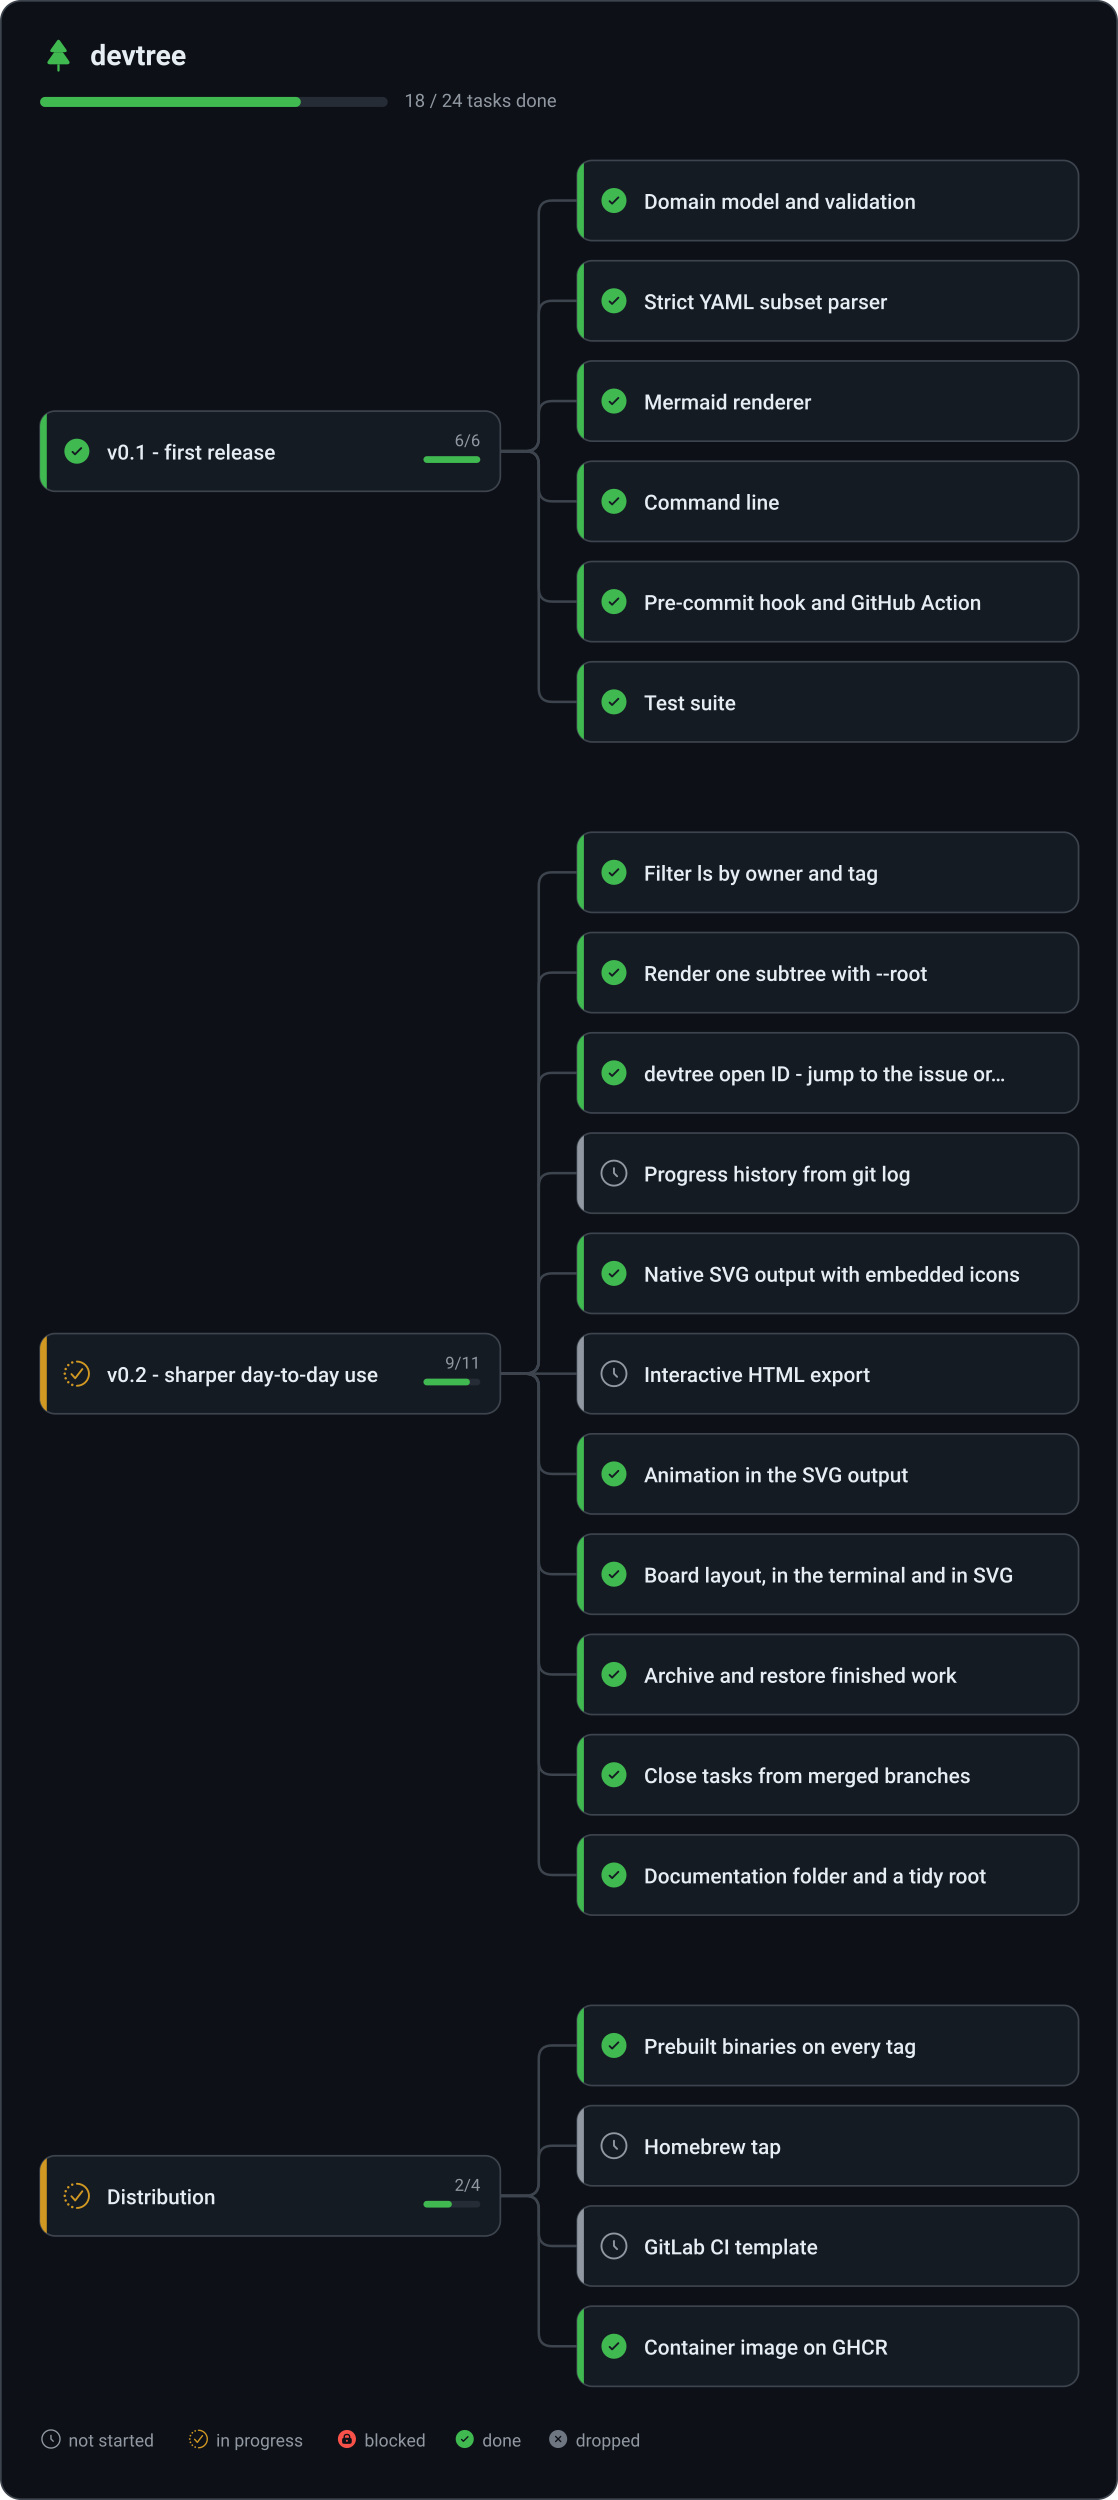
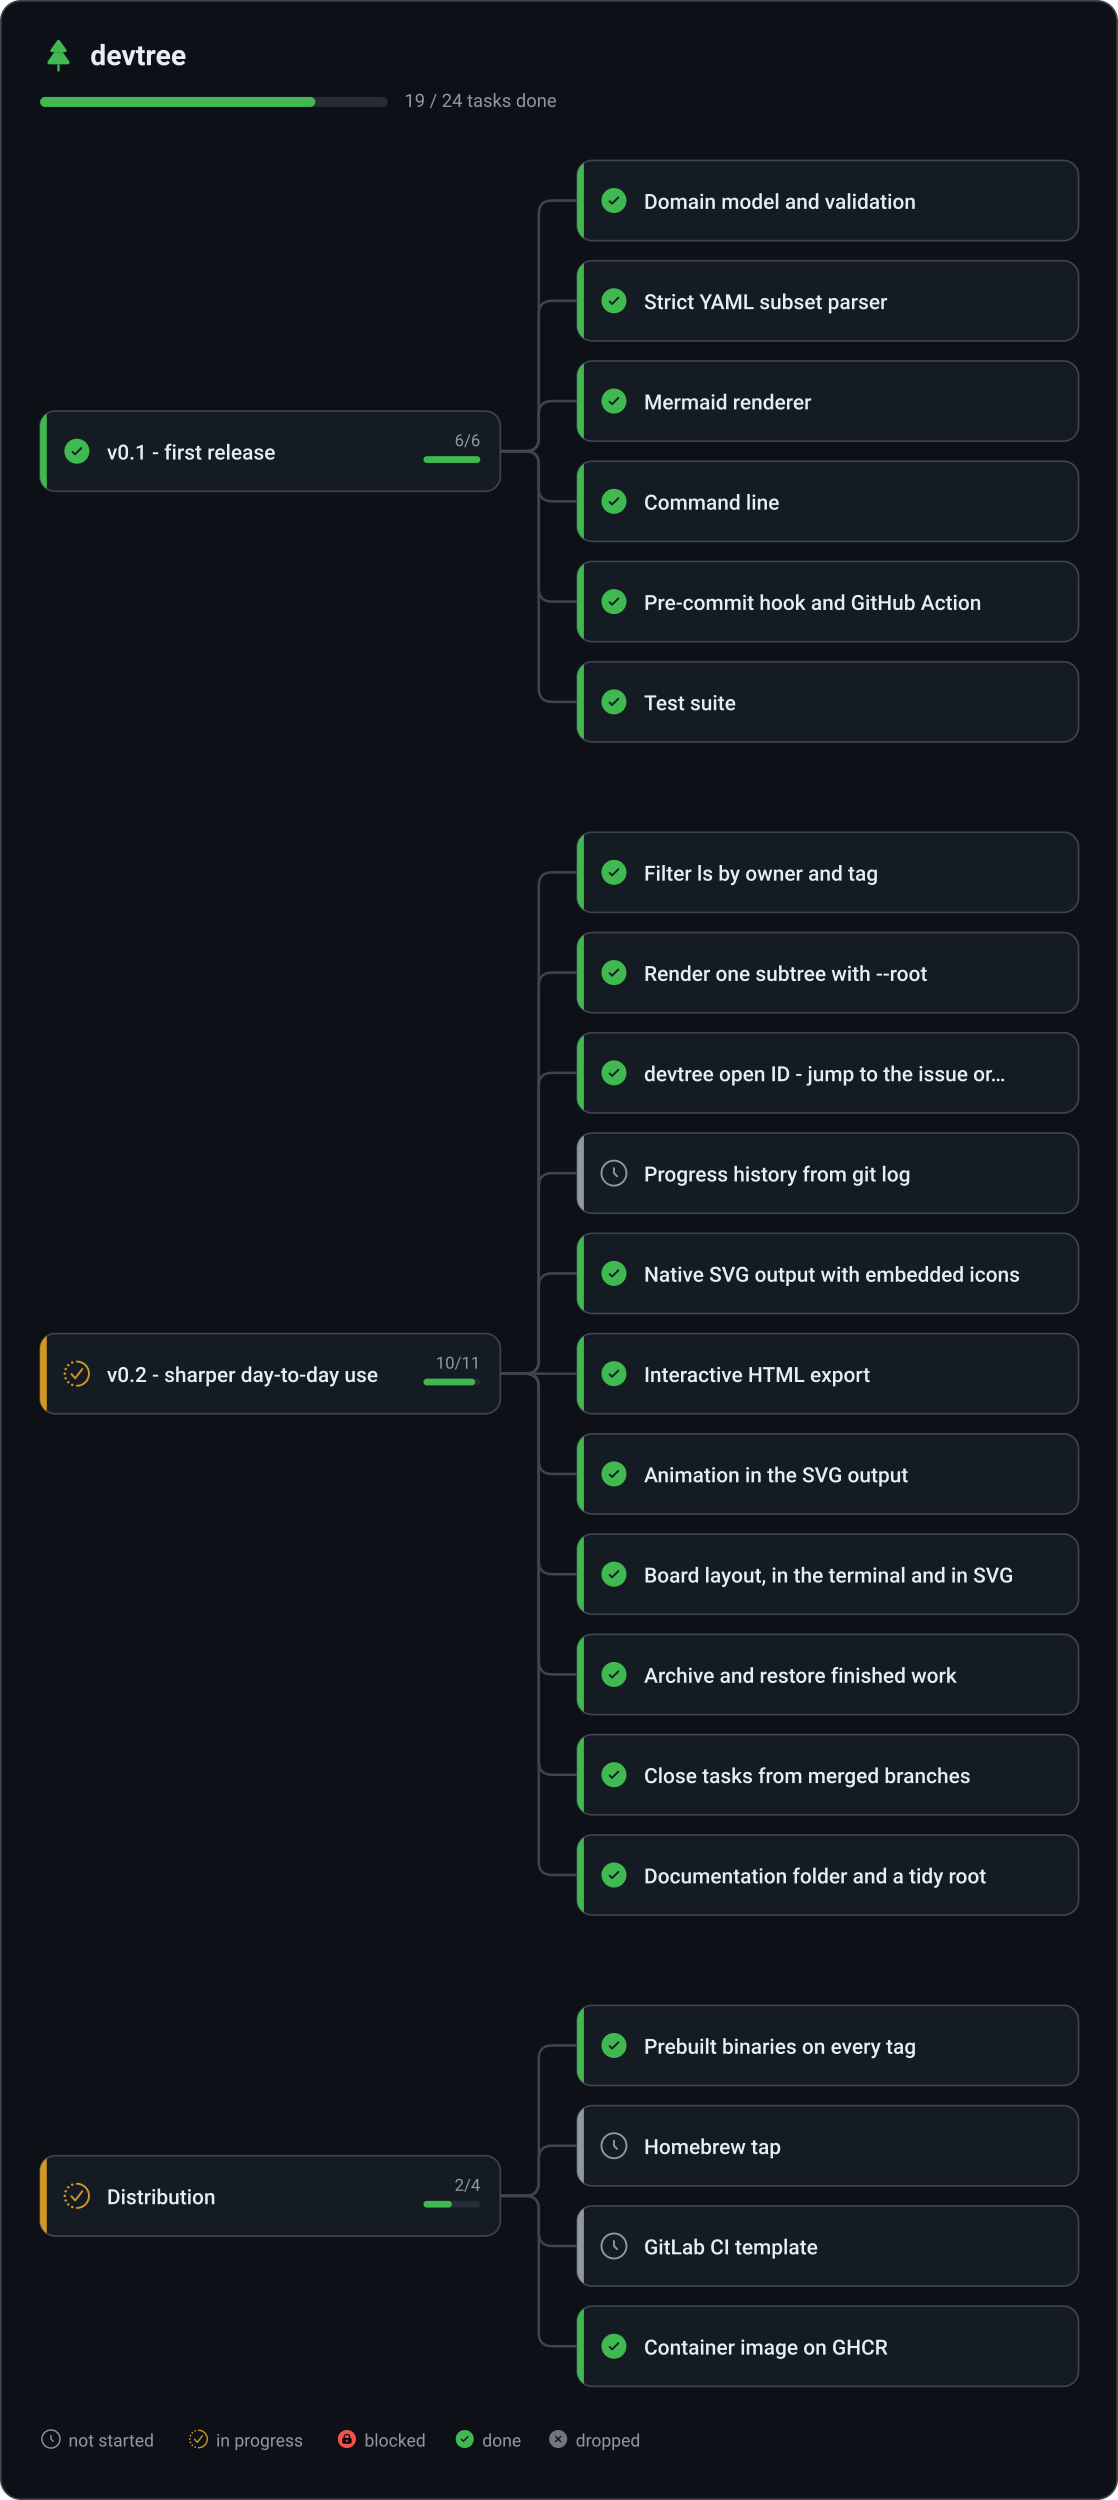
- <svg xmlns="http://www.w3.org/2000/svg" width="669" height="1496" viewBox="0 0 669 1496" font-family="system-ui,-apple-system,'Segoe UI',Roboto,'Helvetica Neue',Arial,sans-serif" role="img" aria-label="devtree development tree, 18 of 24 tasks done">
+ <svg xmlns="http://www.w3.org/2000/svg" width="669" height="1496" viewBox="0 0 669 1496" font-family="system-ui,-apple-system,'Segoe UI',Roboto,'Helvetica Neue',Arial,sans-serif" role="img" aria-label="devtree development tree, 19 of 24 tasks done">
  <style>
@keyframes dt-flow { to { stroke-dashoffset: -16 } }
@keyframes dt-grow { from { transform: scaleX(0) } to { transform: scaleX(1) } }
@keyframes dt-spin { to { transform: rotate(360deg) } }
@keyframes dt-rise { from { opacity: 0; transform: translateY(7px) } to { opacity: 1; transform: none } }
@keyframes dt-pulse { 0%, 100% { opacity: 1 } 50% { opacity: .45 } }
@keyframes dt-marquee { from { transform: translateX(-50%) } to { transform: none } }
.dt-flow { animation: dt-flow 1.1s linear infinite }
.dt-grow { animation: dt-grow .9s cubic-bezier(.2,.8,.2,1) both; transform-box: fill-box; transform-origin: left center }
.dt-spin { animation: dt-spin 8s linear infinite; transform-box: fill-box; transform-origin: center }
.dt-rise { animation: dt-rise .55s cubic-bezier(.2,.8,.2,1) backwards }
.dt-pulse { animation: dt-pulse 2.4s ease-in-out infinite }
.dt-marquee { animation: dt-marquee 26s linear infinite; transform-box: fill-box }
@media (prefers-reduced-motion: reduce), print {
  .dt-flow, .dt-grow, .dt-spin, .dt-rise, .dt-pulse, .dt-marquee { animation: none }
}
</style>
  <defs>
    <clipPath id="dt-card-0">
      <rect x="0" y="0" width="275.4" height="48.0" rx="9" />
    </clipPath>
    <clipPath id="dt-card-1">
      <rect x="0" y="0" width="300.0" height="48.0" rx="9" />
    </clipPath>
  </defs>
  <rect x="0.5" y="0.5" width="668" height="1495" rx="12" fill="#0d1117" stroke="#3d444d" />
  <g transform="translate(24.0,22.0) scale(0.9167)" style="color:#3fb950">
    <path d="M16.169 10.06H7.829C6.649 10.06 6.239 9.27 6.929 8.31L11.099 2.47C11.589 1.77 12.409 1.77 12.899 2.47L17.069 8.31C17.759 9.27 17.349 10.06 16.169 10.06Z" fill="currentColor" />
    <path d="M17.59 17.999H6.41C4.83 17.999 4.29 16.949 5.22 15.669L9.21 10.059H14.79L18.78 15.669C19.71 16.949 19.17 17.999 17.59 17.999Z" fill="currentColor" />
    <path d="M12.75 18V22C12.75 22.41 12.41 22.75 12 22.75C11.59 22.75 11.25 22.41 11.25 22V18H12.75Z" fill="currentColor" />
  </g>
  <text x="54.0" y="39.0" font-size="17" font-weight="600" fill="#e6edf3">devtree</text>
  <rect x="24.0" y="58.0" width="208.0" height="6.0" rx="3.0" fill="#262c36" />
-   <rect x="24.0" y="58.0" width="156.0" height="6.0" rx="3.0" fill="#3fb950" class="dt-grow" />
-   <text x="242.0" y="64.0" font-size="11" fill="#9198a1">18 / 24 tasks done</text>
+   <rect x="24.0" y="58.0" width="164.7" height="6.0" rx="3.0" fill="#3fb950" class="dt-grow" />
+   <text x="242.0" y="64.0" font-size="11" fill="#9198a1">19 / 24 tasks done</text>
  <path d="M299.4 270.0 H314.4 Q322.4 270.0 322.4 262.0 V128.0 Q322.4 120.0 330.4 120.0 H345.4" fill="none" stroke="#3d444d" stroke-width="1.5" />
  <path d="M299.4 270.0 H314.4 Q322.4 270.0 322.4 262.0 V188.0 Q322.4 180.0 330.4 180.0 H345.4" fill="none" stroke="#3d444d" stroke-width="1.5" />
  <path d="M299.4 270.0 H314.4 Q322.4 270.0 322.4 262.0 V248.0 Q322.4 240.0 330.4 240.0 H345.4" fill="none" stroke="#3d444d" stroke-width="1.5" />
  <path d="M299.4 270.0 H314.4 Q322.4 270.0 322.4 278.0 V292.0 Q322.4 300.0 330.4 300.0 H345.4" fill="none" stroke="#3d444d" stroke-width="1.5" />
  <path d="M299.4 270.0 H314.4 Q322.4 270.0 322.4 278.0 V352.0 Q322.4 360.0 330.4 360.0 H345.4" fill="none" stroke="#3d444d" stroke-width="1.5" />
  <path d="M299.4 270.0 H314.4 Q322.4 270.0 322.4 278.0 V412.0 Q322.4 420.0 330.4 420.0 H345.4" fill="none" stroke="#3d444d" stroke-width="1.5" />
  <path d="M299.4 822.0 H314.4 Q322.4 822.0 322.4 814.0 V530.0 Q322.4 522.0 330.4 522.0 H345.4" fill="none" stroke="#3d444d" stroke-width="1.5" />
  <path d="M299.4 822.0 H314.4 Q322.4 822.0 322.4 814.0 V590.0 Q322.4 582.0 330.4 582.0 H345.4" fill="none" stroke="#3d444d" stroke-width="1.5" />
  <path d="M299.4 822.0 H314.4 Q322.4 822.0 322.4 814.0 V650.0 Q322.4 642.0 330.4 642.0 H345.4" fill="none" stroke="#3d444d" stroke-width="1.5" />
  <path d="M299.4 822.0 H314.4 Q322.4 822.0 322.4 814.0 V710.0 Q322.4 702.0 330.4 702.0 H345.4" fill="none" stroke="#3d444d" stroke-width="1.5" />
  <path d="M299.4 822.0 H314.4 Q322.4 822.0 322.4 814.0 V770.0 Q322.4 762.0 330.4 762.0 H345.4" fill="none" stroke="#3d444d" stroke-width="1.5" />
  <path d="M299.4 822.0 H345.4" fill="none" stroke="#3d444d" stroke-width="1.5" />
  <path d="M299.4 822.0 H314.4 Q322.4 822.0 322.4 830.0 V874.0 Q322.4 882.0 330.4 882.0 H345.4" fill="none" stroke="#3d444d" stroke-width="1.5" />
  <path d="M299.4 822.0 H314.4 Q322.4 822.0 322.4 830.0 V934.0 Q322.4 942.0 330.4 942.0 H345.4" fill="none" stroke="#3d444d" stroke-width="1.5" />
  <path d="M299.4 822.0 H314.4 Q322.4 822.0 322.4 830.0 V994.0 Q322.4 1002.0 330.4 1002.0 H345.4" fill="none" stroke="#3d444d" stroke-width="1.5" />
  <path d="M299.4 822.0 H314.4 Q322.4 822.0 322.4 830.0 V1054.0 Q322.4 1062.0 330.4 1062.0 H345.4" fill="none" stroke="#3d444d" stroke-width="1.5" />
  <path d="M299.4 822.0 H314.4 Q322.4 822.0 322.4 830.0 V1114.0 Q322.4 1122.0 330.4 1122.0 H345.4" fill="none" stroke="#3d444d" stroke-width="1.5" />
  <path d="M299.4 1314.0 H314.4 Q322.4 1314.0 322.4 1306.0 V1232.0 Q322.4 1224.0 330.4 1224.0 H345.4" fill="none" stroke="#3d444d" stroke-width="1.5" />
  <path d="M299.4 1314.0 H314.4 Q322.4 1314.0 322.4 1306.0 V1292.0 Q322.4 1284.0 330.4 1284.0 H345.4" fill="none" stroke="#3d444d" stroke-width="1.5" />
  <path d="M299.4 1314.0 H314.4 Q322.4 1314.0 322.4 1322.0 V1336.0 Q322.4 1344.0 330.4 1344.0 H345.4" fill="none" stroke="#3d444d" stroke-width="1.5" />
  <path d="M299.4 1314.0 H314.4 Q322.4 1314.0 322.4 1322.0 V1396.0 Q322.4 1404.0 330.4 1404.0 H345.4" fill="none" stroke="#3d444d" stroke-width="1.5" />
  <g class="dt-rise" style="animation-delay:0.00s">
    <rect x="24.0" y="246.0" width="275.4" height="48.0" rx="9.0" fill="#151b23" stroke="#3d444d" />
    <g transform="translate(24.0,246.0)" clip-path="url(#dt-card-0)">
      <rect x="0.0" y="0.0" width="4.0" height="48.0" rx="0.0" fill="#3fb950" />
    </g>
    <g transform="translate(37.0,261.0) scale(0.75)" style="color:#3fb950">
      <path fill-rule="evenodd" clip-rule="evenodd" d="M22 12C22 17.523 17.523 22 12 22C6.477 22 2 17.523 2 12C2 6.477 6.477 2 12 2C17.523 2 22 6.477 22 12ZM16.03 8.97C16.323 9.263 16.323 9.737 16.03 10.03L11.03 15.03C10.737 15.323 10.263 15.323 9.97 15.03L7.97 13.03C7.677 12.737 7.677 12.263 7.97 11.97C8.263 11.677 8.737 11.677 9.03 11.97L10.5 13.439L12.735 11.204L14.97 8.97C15.263 8.677 15.737 8.677 16.03 8.97Z" fill="currentColor" />
    </g>
    <text x="64.0" y="275.0" font-size="12.5" font-weight="500" fill="#e6edf3">v0.1 - first release</text>
    <text x="287.4" y="267.0" font-size="10" fill="#9198a1" text-anchor="end">6/6</text>
    <rect x="253.4" y="273.0" width="34.0" height="4.0" rx="2.0" fill="#262c36" />
    <rect x="253.4" y="273.0" width="34.0" height="4.0" rx="2.0" fill="#3fb950" class="dt-grow" />
  </g>
  <g class="dt-rise" style="animation-delay:0.04s">
    <rect x="345.4" y="96.0" width="300.0" height="48.0" rx="9.0" fill="#151b23" stroke="#3d444d" />
    <g transform="translate(345.4,96.0)" clip-path="url(#dt-card-1)">
      <rect x="0.0" y="0.0" width="4.0" height="48.0" rx="0.0" fill="#3fb950" />
    </g>
    <g transform="translate(358.4,111.0) scale(0.75)" style="color:#3fb950">
      <path fill-rule="evenodd" clip-rule="evenodd" d="M22 12C22 17.523 17.523 22 12 22C6.477 22 2 17.523 2 12C2 6.477 6.477 2 12 2C17.523 2 22 6.477 22 12ZM16.03 8.97C16.323 9.263 16.323 9.737 16.03 10.03L11.03 15.03C10.737 15.323 10.263 15.323 9.97 15.03L7.97 13.03C7.677 12.737 7.677 12.263 7.97 11.97C8.263 11.677 8.737 11.677 9.03 11.97L10.5 13.439L12.735 11.204L14.97 8.97C15.263 8.677 15.737 8.677 16.03 8.97Z" fill="currentColor" />
    </g>
    <text x="385.4" y="125.0" font-size="12.5" font-weight="500" fill="#e6edf3">Domain model and validation</text>
  </g>
  <g class="dt-rise" style="animation-delay:0.07s">
    <rect x="345.4" y="156.0" width="300.0" height="48.0" rx="9.0" fill="#151b23" stroke="#3d444d" />
    <g transform="translate(345.4,156.0)" clip-path="url(#dt-card-1)">
      <rect x="0.0" y="0.0" width="4.0" height="48.0" rx="0.0" fill="#3fb950" />
    </g>
    <g transform="translate(358.4,171.0) scale(0.75)" style="color:#3fb950">
      <path fill-rule="evenodd" clip-rule="evenodd" d="M22 12C22 17.523 17.523 22 12 22C6.477 22 2 17.523 2 12C2 6.477 6.477 2 12 2C17.523 2 22 6.477 22 12ZM16.03 8.97C16.323 9.263 16.323 9.737 16.03 10.03L11.03 15.03C10.737 15.323 10.263 15.323 9.97 15.03L7.97 13.03C7.677 12.737 7.677 12.263 7.97 11.97C8.263 11.677 8.737 11.677 9.03 11.97L10.5 13.439L12.735 11.204L14.97 8.97C15.263 8.677 15.737 8.677 16.03 8.97Z" fill="currentColor" />
    </g>
    <text x="385.4" y="185.0" font-size="12.5" font-weight="500" fill="#e6edf3">Strict YAML subset parser</text>
  </g>
  <g class="dt-rise" style="animation-delay:0.11s">
    <rect x="345.4" y="216.0" width="300.0" height="48.0" rx="9.0" fill="#151b23" stroke="#3d444d" />
    <g transform="translate(345.4,216.0)" clip-path="url(#dt-card-1)">
      <rect x="0.0" y="0.0" width="4.0" height="48.0" rx="0.0" fill="#3fb950" />
    </g>
    <g transform="translate(358.4,231.0) scale(0.75)" style="color:#3fb950">
      <path fill-rule="evenodd" clip-rule="evenodd" d="M22 12C22 17.523 17.523 22 12 22C6.477 22 2 17.523 2 12C2 6.477 6.477 2 12 2C17.523 2 22 6.477 22 12ZM16.03 8.97C16.323 9.263 16.323 9.737 16.03 10.03L11.03 15.03C10.737 15.323 10.263 15.323 9.97 15.03L7.97 13.03C7.677 12.737 7.677 12.263 7.97 11.97C8.263 11.677 8.737 11.677 9.03 11.97L10.5 13.439L12.735 11.204L14.97 8.97C15.263 8.677 15.737 8.677 16.03 8.97Z" fill="currentColor" />
    </g>
    <text x="385.4" y="245.0" font-size="12.5" font-weight="500" fill="#e6edf3">Mermaid renderer</text>
  </g>
  <g class="dt-rise" style="animation-delay:0.14s">
    <rect x="345.4" y="276.0" width="300.0" height="48.0" rx="9.0" fill="#151b23" stroke="#3d444d" />
    <g transform="translate(345.4,276.0)" clip-path="url(#dt-card-1)">
      <rect x="0.0" y="0.0" width="4.0" height="48.0" rx="0.0" fill="#3fb950" />
    </g>
    <g transform="translate(358.4,291.0) scale(0.75)" style="color:#3fb950">
      <path fill-rule="evenodd" clip-rule="evenodd" d="M22 12C22 17.523 17.523 22 12 22C6.477 22 2 17.523 2 12C2 6.477 6.477 2 12 2C17.523 2 22 6.477 22 12ZM16.03 8.97C16.323 9.263 16.323 9.737 16.03 10.03L11.03 15.03C10.737 15.323 10.263 15.323 9.97 15.03L7.97 13.03C7.677 12.737 7.677 12.263 7.97 11.97C8.263 11.677 8.737 11.677 9.03 11.97L10.5 13.439L12.735 11.204L14.97 8.97C15.263 8.677 15.737 8.677 16.03 8.97Z" fill="currentColor" />
    </g>
    <text x="385.4" y="305.0" font-size="12.5" font-weight="500" fill="#e6edf3">Command line</text>
  </g>
  <g class="dt-rise" style="animation-delay:0.18s">
    <rect x="345.4" y="336.0" width="300.0" height="48.0" rx="9.0" fill="#151b23" stroke="#3d444d" />
    <g transform="translate(345.4,336.0)" clip-path="url(#dt-card-1)">
      <rect x="0.0" y="0.0" width="4.0" height="48.0" rx="0.0" fill="#3fb950" />
    </g>
    <g transform="translate(358.4,351.0) scale(0.75)" style="color:#3fb950">
      <path fill-rule="evenodd" clip-rule="evenodd" d="M22 12C22 17.523 17.523 22 12 22C6.477 22 2 17.523 2 12C2 6.477 6.477 2 12 2C17.523 2 22 6.477 22 12ZM16.03 8.97C16.323 9.263 16.323 9.737 16.03 10.03L11.03 15.03C10.737 15.323 10.263 15.323 9.97 15.03L7.97 13.03C7.677 12.737 7.677 12.263 7.97 11.97C8.263 11.677 8.737 11.677 9.03 11.97L10.5 13.439L12.735 11.204L14.97 8.97C15.263 8.677 15.737 8.677 16.03 8.97Z" fill="currentColor" />
    </g>
    <text x="385.4" y="365.0" font-size="12.5" font-weight="500" fill="#e6edf3">Pre-commit hook and GitHub Action</text>
  </g>
  <g class="dt-rise" style="animation-delay:0.21s">
    <rect x="345.4" y="396.0" width="300.0" height="48.0" rx="9.0" fill="#151b23" stroke="#3d444d" />
    <g transform="translate(345.4,396.0)" clip-path="url(#dt-card-1)">
      <rect x="0.0" y="0.0" width="4.0" height="48.0" rx="0.0" fill="#3fb950" />
    </g>
    <g transform="translate(358.4,411.0) scale(0.75)" style="color:#3fb950">
      <path fill-rule="evenodd" clip-rule="evenodd" d="M22 12C22 17.523 17.523 22 12 22C6.477 22 2 17.523 2 12C2 6.477 6.477 2 12 2C17.523 2 22 6.477 22 12ZM16.03 8.97C16.323 9.263 16.323 9.737 16.03 10.03L11.03 15.03C10.737 15.323 10.263 15.323 9.97 15.03L7.97 13.03C7.677 12.737 7.677 12.263 7.97 11.97C8.263 11.677 8.737 11.677 9.03 11.97L10.5 13.439L12.735 11.204L14.97 8.97C15.263 8.677 15.737 8.677 16.03 8.97Z" fill="currentColor" />
    </g>
    <text x="385.4" y="425.0" font-size="12.5" font-weight="500" fill="#e6edf3">Test suite</text>
  </g>
  <g class="dt-rise" style="animation-delay:0.25s">
    <rect x="24.0" y="798.0" width="275.4" height="48.0" rx="9.0" fill="#151b23" stroke="#3d444d" />
    <g transform="translate(24.0,798.0)" clip-path="url(#dt-card-0)">
      <rect x="0.0" y="0.0" width="4.0" height="48.0" rx="0.0" fill="#d29922" />
    </g>
    <g transform="translate(37.0,813.0) scale(0.75)" style="color:#d29922">
      <g class="dt-spin">
        <path d="M 12 2.333 c 5.339 0 9.667 4.328 9.667 9.667 s -4.328 9.667 -9.667 9.667" fill="none" stroke="currentColor" stroke-linecap="round" stroke-linejoin="round" stroke-width="1.5" />
        <polyline points="7.667 12.333 10.667 15.667 16.333 8.333" fill="none" stroke="currentColor" stroke-linecap="round" stroke-linejoin="round" stroke-width="1.5" />
        <circle cx="5.164" cy="18.836" r="1" fill="currentColor" />
        <circle cx="2.333" cy="12" r="1" fill="currentColor" />
        <circle cx="5.164" cy="5.164" r="1" fill="currentColor" />
        <circle cx="8.301" cy="20.931" r="1" fill="currentColor" />
        <circle cx="3.069" cy="15.699" r="1" fill="currentColor" />
        <circle cx="3.069" cy="8.301" r="1" fill="currentColor" />
        <circle cx="8.301" cy="3.069" r="1" fill="currentColor" />
      </g>
    </g>
    <text x="64.0" y="827.0" font-size="12.5" font-weight="500" fill="#e6edf3">v0.2 - sharper day-to-day use</text>
-     <text x="287.4" y="819.0" font-size="10" fill="#9198a1" text-anchor="end">9/11</text>
+     <text x="287.4" y="819.0" font-size="10" fill="#9198a1" text-anchor="end">10/11</text>
    <rect x="253.4" y="825.0" width="34.0" height="4.0" rx="2.0" fill="#262c36" />
-     <rect x="253.4" y="825.0" width="27.8" height="4.0" rx="2.0" fill="#3fb950" class="dt-grow" />
+     <rect x="253.4" y="825.0" width="30.9" height="4.0" rx="2.0" fill="#3fb950" class="dt-grow" />
  </g>
  <g class="dt-rise" style="animation-delay:0.28s">
    <rect x="345.4" y="498.0" width="300.0" height="48.0" rx="9.0" fill="#151b23" stroke="#3d444d" />
    <g transform="translate(345.4,498.0)" clip-path="url(#dt-card-1)">
      <rect x="0.0" y="0.0" width="4.0" height="48.0" rx="0.0" fill="#3fb950" />
    </g>
    <g transform="translate(358.4,513.0) scale(0.75)" style="color:#3fb950">
      <path fill-rule="evenodd" clip-rule="evenodd" d="M22 12C22 17.523 17.523 22 12 22C6.477 22 2 17.523 2 12C2 6.477 6.477 2 12 2C17.523 2 22 6.477 22 12ZM16.03 8.97C16.323 9.263 16.323 9.737 16.03 10.03L11.03 15.03C10.737 15.323 10.263 15.323 9.97 15.03L7.97 13.03C7.677 12.737 7.677 12.263 7.97 11.97C8.263 11.677 8.737 11.677 9.03 11.97L10.5 13.439L12.735 11.204L14.97 8.97C15.263 8.677 15.737 8.677 16.03 8.97Z" fill="currentColor" />
    </g>
    <text x="385.4" y="527.0" font-size="12.5" font-weight="500" fill="#e6edf3">Filter ls by owner and tag</text>
  </g>
  <g class="dt-rise" style="animation-delay:0.32s">
    <rect x="345.4" y="558.0" width="300.0" height="48.0" rx="9.0" fill="#151b23" stroke="#3d444d" />
    <g transform="translate(345.4,558.0)" clip-path="url(#dt-card-1)">
      <rect x="0.0" y="0.0" width="4.0" height="48.0" rx="0.0" fill="#3fb950" />
    </g>
    <g transform="translate(358.4,573.0) scale(0.75)" style="color:#3fb950">
      <path fill-rule="evenodd" clip-rule="evenodd" d="M22 12C22 17.523 17.523 22 12 22C6.477 22 2 17.523 2 12C2 6.477 6.477 2 12 2C17.523 2 22 6.477 22 12ZM16.03 8.97C16.323 9.263 16.323 9.737 16.03 10.03L11.03 15.03C10.737 15.323 10.263 15.323 9.97 15.03L7.97 13.03C7.677 12.737 7.677 12.263 7.97 11.97C8.263 11.677 8.737 11.677 9.03 11.97L10.5 13.439L12.735 11.204L14.97 8.97C15.263 8.677 15.737 8.677 16.03 8.97Z" fill="currentColor" />
    </g>
    <text x="385.4" y="587.0" font-size="12.5" font-weight="500" fill="#e6edf3">Render one subtree with --root</text>
  </g>
  <g class="dt-rise" style="animation-delay:0.35s">
    <rect x="345.4" y="618.0" width="300.0" height="48.0" rx="9.0" fill="#151b23" stroke="#3d444d" />
    <g transform="translate(345.4,618.0)" clip-path="url(#dt-card-1)">
      <rect x="0.0" y="0.0" width="4.0" height="48.0" rx="0.0" fill="#3fb950" />
    </g>
    <g transform="translate(358.4,633.0) scale(0.75)" style="color:#3fb950">
      <path fill-rule="evenodd" clip-rule="evenodd" d="M22 12C22 17.523 17.523 22 12 22C6.477 22 2 17.523 2 12C2 6.477 6.477 2 12 2C17.523 2 22 6.477 22 12ZM16.03 8.97C16.323 9.263 16.323 9.737 16.03 10.03L11.03 15.03C10.737 15.323 10.263 15.323 9.97 15.03L7.97 13.03C7.677 12.737 7.677 12.263 7.97 11.97C8.263 11.677 8.737 11.677 9.03 11.97L10.5 13.439L12.735 11.204L14.97 8.97C15.263 8.677 15.737 8.677 16.03 8.97Z" fill="currentColor" />
    </g>
    <text x="385.4" y="647.0" font-size="12.5" font-weight="500" fill="#e6edf3">devtree open ID - jump to the issue or…</text>
  </g>
  <g class="dt-rise" style="animation-delay:0.39s">
    <rect x="345.4" y="678.0" width="300.0" height="48.0" rx="9.0" fill="#151b23" stroke="#3d444d" />
    <g transform="translate(345.4,678.0)" clip-path="url(#dt-card-1)">
      <rect x="0.0" y="0.0" width="4.0" height="48.0" rx="0.0" fill="#9198a1" />
    </g>
    <g transform="translate(358.4,693.0) scale(0.75)" style="color:#9198a1">
      <path fill-rule="evenodd" clip-rule="evenodd" d="M12 2.75C6.891 2.75 2.75 6.891 2.75 12C2.75 17.109 6.891 21.25 12 21.25C17.109 21.25 21.25 17.109 21.25 12C21.25 6.891 17.109 2.75 12 2.75ZM1.25 12C1.25 6.063 6.063 1.25 12 1.25C17.937 1.25 22.75 6.063 22.75 12C22.75 17.937 17.937 22.75 12 22.75C6.063 22.75 1.25 17.937 1.25 12ZM12 7.25C12.414 7.25 12.75 7.586 12.75 8V11.689L15.03 13.97C15.323 14.263 15.323 14.737 15.03 15.03C14.737 15.323 14.263 15.323 13.97 15.03L11.47 12.53C11.329 12.39 11.25 12.199 11.25 12V8C11.25 7.586 11.586 7.25 12 7.25Z" fill="currentColor" />
    </g>
    <text x="385.4" y="707.0" font-size="12.5" font-weight="500" fill="#e6edf3">Progress history from git log</text>
  </g>
  <g class="dt-rise" style="animation-delay:0.42s">
    <rect x="345.4" y="738.0" width="300.0" height="48.0" rx="9.0" fill="#151b23" stroke="#3d444d" />
    <g transform="translate(345.4,738.0)" clip-path="url(#dt-card-1)">
      <rect x="0.0" y="0.0" width="4.0" height="48.0" rx="0.0" fill="#3fb950" />
    </g>
    <g transform="translate(358.4,753.0) scale(0.75)" style="color:#3fb950">
      <path fill-rule="evenodd" clip-rule="evenodd" d="M22 12C22 17.523 17.523 22 12 22C6.477 22 2 17.523 2 12C2 6.477 6.477 2 12 2C17.523 2 22 6.477 22 12ZM16.03 8.97C16.323 9.263 16.323 9.737 16.03 10.03L11.03 15.03C10.737 15.323 10.263 15.323 9.97 15.03L7.97 13.03C7.677 12.737 7.677 12.263 7.97 11.97C8.263 11.677 8.737 11.677 9.03 11.97L10.5 13.439L12.735 11.204L14.97 8.97C15.263 8.677 15.737 8.677 16.03 8.97Z" fill="currentColor" />
    </g>
    <text x="385.4" y="767.0" font-size="12.5" font-weight="500" fill="#e6edf3">Native SVG output with embedded icons</text>
  </g>
  <g class="dt-rise" style="animation-delay:0.46s">
    <rect x="345.4" y="798.0" width="300.0" height="48.0" rx="9.0" fill="#151b23" stroke="#3d444d" />
    <g transform="translate(345.4,798.0)" clip-path="url(#dt-card-1)">
-       <rect x="0.0" y="0.0" width="4.0" height="48.0" rx="0.0" fill="#9198a1" />
-     </g>
-     <g transform="translate(358.4,813.0) scale(0.75)" style="color:#9198a1">
-       <path fill-rule="evenodd" clip-rule="evenodd" d="M12 2.75C6.891 2.75 2.75 6.891 2.75 12C2.75 17.109 6.891 21.25 12 21.25C17.109 21.25 21.25 17.109 21.25 12C21.25 6.891 17.109 2.75 12 2.75ZM1.25 12C1.25 6.063 6.063 1.25 12 1.25C17.937 1.25 22.75 6.063 22.75 12C22.75 17.937 17.937 22.75 12 22.75C6.063 22.75 1.25 17.937 1.25 12ZM12 7.25C12.414 7.25 12.75 7.586 12.75 8V11.689L15.03 13.97C15.323 14.263 15.323 14.737 15.03 15.03C14.737 15.323 14.263 15.323 13.97 15.03L11.47 12.53C11.329 12.39 11.25 12.199 11.25 12V8C11.25 7.586 11.586 7.25 12 7.25Z" fill="currentColor" />
+       <rect x="0.0" y="0.0" width="4.0" height="48.0" rx="0.0" fill="#3fb950" />
+     </g>
+     <g transform="translate(358.4,813.0) scale(0.75)" style="color:#3fb950">
+       <path fill-rule="evenodd" clip-rule="evenodd" d="M22 12C22 17.523 17.523 22 12 22C6.477 22 2 17.523 2 12C2 6.477 6.477 2 12 2C17.523 2 22 6.477 22 12ZM16.03 8.97C16.323 9.263 16.323 9.737 16.03 10.03L11.03 15.03C10.737 15.323 10.263 15.323 9.97 15.03L7.97 13.03C7.677 12.737 7.677 12.263 7.97 11.97C8.263 11.677 8.737 11.677 9.03 11.97L10.5 13.439L12.735 11.204L14.97 8.97C15.263 8.677 15.737 8.677 16.03 8.97Z" fill="currentColor" />
    </g>
    <text x="385.4" y="827.0" font-size="12.5" font-weight="500" fill="#e6edf3">Interactive HTML export</text>
  </g>
  <g class="dt-rise" style="animation-delay:0.49s">
    <rect x="345.4" y="858.0" width="300.0" height="48.0" rx="9.0" fill="#151b23" stroke="#3d444d" />
    <g transform="translate(345.4,858.0)" clip-path="url(#dt-card-1)">
      <rect x="0.0" y="0.0" width="4.0" height="48.0" rx="0.0" fill="#3fb950" />
    </g>
    <g transform="translate(358.4,873.0) scale(0.75)" style="color:#3fb950">
      <path fill-rule="evenodd" clip-rule="evenodd" d="M22 12C22 17.523 17.523 22 12 22C6.477 22 2 17.523 2 12C2 6.477 6.477 2 12 2C17.523 2 22 6.477 22 12ZM16.03 8.97C16.323 9.263 16.323 9.737 16.03 10.03L11.03 15.03C10.737 15.323 10.263 15.323 9.97 15.03L7.97 13.03C7.677 12.737 7.677 12.263 7.97 11.97C8.263 11.677 8.737 11.677 9.03 11.97L10.5 13.439L12.735 11.204L14.97 8.97C15.263 8.677 15.737 8.677 16.03 8.97Z" fill="currentColor" />
    </g>
    <text x="385.4" y="887.0" font-size="12.5" font-weight="500" fill="#e6edf3">Animation in the SVG output</text>
  </g>
  <g class="dt-rise" style="animation-delay:0.53s">
    <rect x="345.4" y="918.0" width="300.0" height="48.0" rx="9.0" fill="#151b23" stroke="#3d444d" />
    <g transform="translate(345.4,918.0)" clip-path="url(#dt-card-1)">
      <rect x="0.0" y="0.0" width="4.0" height="48.0" rx="0.0" fill="#3fb950" />
    </g>
    <g transform="translate(358.4,933.0) scale(0.75)" style="color:#3fb950">
      <path fill-rule="evenodd" clip-rule="evenodd" d="M22 12C22 17.523 17.523 22 12 22C6.477 22 2 17.523 2 12C2 6.477 6.477 2 12 2C17.523 2 22 6.477 22 12ZM16.03 8.97C16.323 9.263 16.323 9.737 16.03 10.03L11.03 15.03C10.737 15.323 10.263 15.323 9.97 15.03L7.97 13.03C7.677 12.737 7.677 12.263 7.97 11.97C8.263 11.677 8.737 11.677 9.03 11.97L10.5 13.439L12.735 11.204L14.97 8.97C15.263 8.677 15.737 8.677 16.03 8.97Z" fill="currentColor" />
    </g>
    <text x="385.4" y="947.0" font-size="12.5" font-weight="500" fill="#e6edf3">Board layout, in the terminal and in SVG</text>
  </g>
  <g class="dt-rise" style="animation-delay:0.56s">
    <rect x="345.4" y="978.0" width="300.0" height="48.0" rx="9.0" fill="#151b23" stroke="#3d444d" />
    <g transform="translate(345.4,978.0)" clip-path="url(#dt-card-1)">
      <rect x="0.0" y="0.0" width="4.0" height="48.0" rx="0.0" fill="#3fb950" />
    </g>
    <g transform="translate(358.4,993.0) scale(0.75)" style="color:#3fb950">
      <path fill-rule="evenodd" clip-rule="evenodd" d="M22 12C22 17.523 17.523 22 12 22C6.477 22 2 17.523 2 12C2 6.477 6.477 2 12 2C17.523 2 22 6.477 22 12ZM16.03 8.97C16.323 9.263 16.323 9.737 16.03 10.03L11.03 15.03C10.737 15.323 10.263 15.323 9.97 15.03L7.97 13.03C7.677 12.737 7.677 12.263 7.97 11.97C8.263 11.677 8.737 11.677 9.03 11.97L10.5 13.439L12.735 11.204L14.97 8.97C15.263 8.677 15.737 8.677 16.03 8.97Z" fill="currentColor" />
    </g>
    <text x="385.4" y="1007.0" font-size="12.5" font-weight="500" fill="#e6edf3">Archive and restore finished work</text>
  </g>
  <g class="dt-rise" style="animation-delay:0.60s">
    <rect x="345.4" y="1038.0" width="300.0" height="48.0" rx="9.0" fill="#151b23" stroke="#3d444d" />
    <g transform="translate(345.4,1038.0)" clip-path="url(#dt-card-1)">
      <rect x="0.0" y="0.0" width="4.0" height="48.0" rx="0.0" fill="#3fb950" />
    </g>
    <g transform="translate(358.4,1053.0) scale(0.75)" style="color:#3fb950">
      <path fill-rule="evenodd" clip-rule="evenodd" d="M22 12C22 17.523 17.523 22 12 22C6.477 22 2 17.523 2 12C2 6.477 6.477 2 12 2C17.523 2 22 6.477 22 12ZM16.03 8.97C16.323 9.263 16.323 9.737 16.03 10.03L11.03 15.03C10.737 15.323 10.263 15.323 9.97 15.03L7.97 13.03C7.677 12.737 7.677 12.263 7.97 11.97C8.263 11.677 8.737 11.677 9.03 11.97L10.5 13.439L12.735 11.204L14.97 8.97C15.263 8.677 15.737 8.677 16.03 8.97Z" fill="currentColor" />
    </g>
    <text x="385.4" y="1067.0" font-size="12.5" font-weight="500" fill="#e6edf3">Close tasks from merged branches</text>
  </g>
  <g class="dt-rise" style="animation-delay:0.63s">
    <rect x="345.4" y="1098.0" width="300.0" height="48.0" rx="9.0" fill="#151b23" stroke="#3d444d" />
    <g transform="translate(345.4,1098.0)" clip-path="url(#dt-card-1)">
      <rect x="0.0" y="0.0" width="4.0" height="48.0" rx="0.0" fill="#3fb950" />
    </g>
    <g transform="translate(358.4,1113.0) scale(0.75)" style="color:#3fb950">
      <path fill-rule="evenodd" clip-rule="evenodd" d="M22 12C22 17.523 17.523 22 12 22C6.477 22 2 17.523 2 12C2 6.477 6.477 2 12 2C17.523 2 22 6.477 22 12ZM16.03 8.97C16.323 9.263 16.323 9.737 16.03 10.03L11.03 15.03C10.737 15.323 10.263 15.323 9.97 15.03L7.97 13.03C7.677 12.737 7.677 12.263 7.97 11.97C8.263 11.677 8.737 11.677 9.03 11.97L10.5 13.439L12.735 11.204L14.97 8.97C15.263 8.677 15.737 8.677 16.03 8.97Z" fill="currentColor" />
    </g>
    <text x="385.4" y="1127.0" font-size="12.5" font-weight="500" fill="#e6edf3">Documentation folder and a tidy root</text>
  </g>
  <g class="dt-rise" style="animation-delay:0.67s">
    <rect x="24.0" y="1290.0" width="275.4" height="48.0" rx="9.0" fill="#151b23" stroke="#3d444d" />
    <g transform="translate(24.0,1290.0)" clip-path="url(#dt-card-0)">
      <rect x="0.0" y="0.0" width="4.0" height="48.0" rx="0.0" fill="#d29922" />
    </g>
    <g transform="translate(37.0,1305.0) scale(0.75)" style="color:#d29922">
      <g class="dt-spin">
        <path d="M 12 2.333 c 5.339 0 9.667 4.328 9.667 9.667 s -4.328 9.667 -9.667 9.667" fill="none" stroke="currentColor" stroke-linecap="round" stroke-linejoin="round" stroke-width="1.5" />
        <polyline points="7.667 12.333 10.667 15.667 16.333 8.333" fill="none" stroke="currentColor" stroke-linecap="round" stroke-linejoin="round" stroke-width="1.5" />
        <circle cx="5.164" cy="18.836" r="1" fill="currentColor" />
        <circle cx="2.333" cy="12" r="1" fill="currentColor" />
        <circle cx="5.164" cy="5.164" r="1" fill="currentColor" />
        <circle cx="8.301" cy="20.931" r="1" fill="currentColor" />
        <circle cx="3.069" cy="15.699" r="1" fill="currentColor" />
        <circle cx="3.069" cy="8.301" r="1" fill="currentColor" />
        <circle cx="8.301" cy="3.069" r="1" fill="currentColor" />
      </g>
    </g>
    <text x="64.0" y="1319.0" font-size="12.5" font-weight="500" fill="#e6edf3">Distribution</text>
    <text x="287.4" y="1311.0" font-size="10" fill="#9198a1" text-anchor="end">2/4</text>
    <rect x="253.4" y="1317.0" width="34.0" height="4.0" rx="2.0" fill="#262c36" />
    <rect x="253.4" y="1317.0" width="17.0" height="4.0" rx="2.0" fill="#3fb950" class="dt-grow" />
  </g>
  <g class="dt-rise" style="animation-delay:0.70s">
    <rect x="345.4" y="1200.0" width="300.0" height="48.0" rx="9.0" fill="#151b23" stroke="#3d444d" />
    <g transform="translate(345.4,1200.0)" clip-path="url(#dt-card-1)">
      <rect x="0.0" y="0.0" width="4.0" height="48.0" rx="0.0" fill="#3fb950" />
    </g>
    <g transform="translate(358.4,1215.0) scale(0.75)" style="color:#3fb950">
      <path fill-rule="evenodd" clip-rule="evenodd" d="M22 12C22 17.523 17.523 22 12 22C6.477 22 2 17.523 2 12C2 6.477 6.477 2 12 2C17.523 2 22 6.477 22 12ZM16.03 8.97C16.323 9.263 16.323 9.737 16.03 10.03L11.03 15.03C10.737 15.323 10.263 15.323 9.97 15.03L7.97 13.03C7.677 12.737 7.677 12.263 7.97 11.97C8.263 11.677 8.737 11.677 9.03 11.97L10.5 13.439L12.735 11.204L14.97 8.97C15.263 8.677 15.737 8.677 16.03 8.97Z" fill="currentColor" />
    </g>
    <text x="385.4" y="1229.0" font-size="12.5" font-weight="500" fill="#e6edf3">Prebuilt binaries on every tag</text>
  </g>
  <g class="dt-rise" style="animation-delay:0.70s">
    <rect x="345.4" y="1260.0" width="300.0" height="48.0" rx="9.0" fill="#151b23" stroke="#3d444d" />
    <g transform="translate(345.4,1260.0)" clip-path="url(#dt-card-1)">
      <rect x="0.0" y="0.0" width="4.0" height="48.0" rx="0.0" fill="#9198a1" />
    </g>
    <g transform="translate(358.4,1275.0) scale(0.75)" style="color:#9198a1">
      <path fill-rule="evenodd" clip-rule="evenodd" d="M12 2.75C6.891 2.75 2.75 6.891 2.75 12C2.75 17.109 6.891 21.25 12 21.25C17.109 21.25 21.25 17.109 21.25 12C21.25 6.891 17.109 2.75 12 2.75ZM1.25 12C1.25 6.063 6.063 1.25 12 1.25C17.937 1.25 22.75 6.063 22.75 12C22.75 17.937 17.937 22.75 12 22.75C6.063 22.75 1.25 17.937 1.25 12ZM12 7.25C12.414 7.25 12.75 7.586 12.75 8V11.689L15.03 13.97C15.323 14.263 15.323 14.737 15.03 15.03C14.737 15.323 14.263 15.323 13.97 15.03L11.47 12.53C11.329 12.39 11.25 12.199 11.25 12V8C11.25 7.586 11.586 7.25 12 7.25Z" fill="currentColor" />
    </g>
    <text x="385.4" y="1289.0" font-size="12.5" font-weight="500" fill="#e6edf3">Homebrew tap</text>
  </g>
  <g class="dt-rise" style="animation-delay:0.70s">
    <rect x="345.4" y="1320.0" width="300.0" height="48.0" rx="9.0" fill="#151b23" stroke="#3d444d" />
    <g transform="translate(345.4,1320.0)" clip-path="url(#dt-card-1)">
      <rect x="0.0" y="0.0" width="4.0" height="48.0" rx="0.0" fill="#9198a1" />
    </g>
    <g transform="translate(358.4,1335.0) scale(0.75)" style="color:#9198a1">
      <path fill-rule="evenodd" clip-rule="evenodd" d="M12 2.75C6.891 2.75 2.75 6.891 2.75 12C2.75 17.109 6.891 21.25 12 21.25C17.109 21.25 21.25 17.109 21.25 12C21.25 6.891 17.109 2.75 12 2.75ZM1.25 12C1.25 6.063 6.063 1.25 12 1.25C17.937 1.25 22.75 6.063 22.75 12C22.75 17.937 17.937 22.75 12 22.75C6.063 22.75 1.25 17.937 1.25 12ZM12 7.25C12.414 7.25 12.75 7.586 12.75 8V11.689L15.03 13.97C15.323 14.263 15.323 14.737 15.03 15.03C14.737 15.323 14.263 15.323 13.97 15.03L11.47 12.53C11.329 12.39 11.25 12.199 11.25 12V8C11.25 7.586 11.586 7.25 12 7.25Z" fill="currentColor" />
    </g>
    <text x="385.4" y="1349.0" font-size="12.5" font-weight="500" fill="#e6edf3">GitLab CI template</text>
  </g>
  <g class="dt-rise" style="animation-delay:0.70s">
    <rect x="345.4" y="1380.0" width="300.0" height="48.0" rx="9.0" fill="#151b23" stroke="#3d444d" />
    <g transform="translate(345.4,1380.0)" clip-path="url(#dt-card-1)">
      <rect x="0.0" y="0.0" width="4.0" height="48.0" rx="0.0" fill="#3fb950" />
    </g>
    <g transform="translate(358.4,1395.0) scale(0.75)" style="color:#3fb950">
      <path fill-rule="evenodd" clip-rule="evenodd" d="M22 12C22 17.523 17.523 22 12 22C6.477 22 2 17.523 2 12C2 6.477 6.477 2 12 2C17.523 2 22 6.477 22 12ZM16.03 8.97C16.323 9.263 16.323 9.737 16.03 10.03L11.03 15.03C10.737 15.323 10.263 15.323 9.97 15.03L7.97 13.03C7.677 12.737 7.677 12.263 7.97 11.97C8.263 11.677 8.737 11.677 9.03 11.97L10.5 13.439L12.735 11.204L14.97 8.97C15.263 8.677 15.737 8.677 16.03 8.97Z" fill="currentColor" />
    </g>
    <text x="385.4" y="1409.0" font-size="12.5" font-weight="500" fill="#e6edf3">Container image on GHCR</text>
  </g>
  <g transform="translate(24.0,1453.0) scale(0.5417)" style="color:#9198a1">
    <path fill-rule="evenodd" clip-rule="evenodd" d="M12 2.75C6.891 2.75 2.75 6.891 2.75 12C2.75 17.109 6.891 21.25 12 21.25C17.109 21.25 21.25 17.109 21.25 12C21.25 6.891 17.109 2.75 12 2.75ZM1.25 12C1.25 6.063 6.063 1.25 12 1.25C17.937 1.25 22.75 6.063 22.75 12C22.75 17.937 17.937 22.75 12 22.75C6.063 22.75 1.25 17.937 1.25 12ZM12 7.25C12.414 7.25 12.75 7.586 12.75 8V11.689L15.03 13.97C15.323 14.263 15.323 14.737 15.03 15.03C14.737 15.323 14.263 15.323 13.97 15.03L11.47 12.53C11.329 12.39 11.25 12.199 11.25 12V8C11.25 7.586 11.586 7.25 12 7.25Z" fill="currentColor" />
  </g>
  <text x="41.0" y="1464.0" font-size="10.5" fill="#9198a1">not started</text>
  <g transform="translate(112.3,1453.0) scale(0.5417)" style="color:#d29922">
    <path d="M 12 2.333 c 5.339 0 9.667 4.328 9.667 9.667 s -4.328 9.667 -9.667 9.667" fill="none" stroke="currentColor" stroke-linecap="round" stroke-linejoin="round" stroke-width="1.5" />
    <polyline points="7.667 12.333 10.667 15.667 16.333 8.333" fill="none" stroke="currentColor" stroke-linecap="round" stroke-linejoin="round" stroke-width="1.5" />
    <circle cx="5.164" cy="18.836" r="1" fill="currentColor" />
    <circle cx="2.333" cy="12" r="1" fill="currentColor" />
    <circle cx="5.164" cy="5.164" r="1" fill="currentColor" />
    <circle cx="8.301" cy="20.931" r="1" fill="currentColor" />
    <circle cx="3.069" cy="15.699" r="1" fill="currentColor" />
    <circle cx="3.069" cy="8.301" r="1" fill="currentColor" />
    <circle cx="8.301" cy="3.069" r="1" fill="currentColor" />
  </g>
  <text x="129.3" y="1464.0" font-size="10.5" fill="#9198a1">in progress</text>
  <g transform="translate(201.1,1453.0) scale(0.5417)" style="color:#f85149">
    <path d="M12 7.75C10.11 7.75 9.75 8.54 9.75 10V10.62H14.25V10C14.25 8.54 13.89 7.75 12 7.75Z" fill="currentColor" />
    <path d="M11.998 15.098C12.606 15.098 13.098 14.606 13.098 13.998C13.098 13.391 12.606 12.898 11.998 12.898C11.391 12.898 10.898 13.391 10.898 13.998C10.898 14.606 11.391 15.098 11.998 15.098Z" fill="currentColor" />
    <path d="M12 2C6.48 2 2 6.48 2 12C2 17.52 6.48 22 12 22C17.52 22 22 17.52 22 12C22 6.48 17.52 2 12 2ZM17.38 14.5C17.38 16.7 16.7 17.38 14.5 17.38H9.5C7.3 17.38 6.62 16.7 6.62 14.5V13.5C6.62 11.79 7.03 11 8.25 10.73V10C8.25 9.07 8.25 6.25 12 6.25C15.75 6.25 15.75 9.07 15.75 10V10.73C16.97 11 17.38 11.79 17.38 13.5V14.5Z" fill="currentColor" />
  </g>
  <text x="218.1" y="1464.0" font-size="10.5" fill="#9198a1">blocked</text>
  <g transform="translate(271.6,1453.0) scale(0.5417)" style="color:#3fb950">
    <path fill-rule="evenodd" clip-rule="evenodd" d="M22 12C22 17.523 17.523 22 12 22C6.477 22 2 17.523 2 12C2 6.477 6.477 2 12 2C17.523 2 22 6.477 22 12ZM16.03 8.97C16.323 9.263 16.323 9.737 16.03 10.03L11.03 15.03C10.737 15.323 10.263 15.323 9.97 15.03L7.97 13.03C7.677 12.737 7.677 12.263 7.97 11.97C8.263 11.677 8.737 11.677 9.03 11.97L10.5 13.439L12.735 11.204L14.97 8.97C15.263 8.677 15.737 8.677 16.03 8.97Z" fill="currentColor" />
  </g>
  <text x="288.6" y="1464.0" font-size="10.5" fill="#9198a1">done</text>
  <g transform="translate(327.5,1453.0) scale(0.5417)" style="color:#6e7681">
    <path d="M12 2C6.49 2 2 6.49 2 12C2 17.51 6.49 22 12 22C17.51 22 22 17.51 22 12C22 6.49 17.51 2 12 2ZM15.36 14.3C15.65 14.59 15.65 15.07 15.36 15.36C15.21 15.51 15.02 15.58 14.83 15.58C14.64 15.58 14.45 15.51 14.3 15.36L12 13.06L9.7 15.36C9.55 15.51 9.36 15.58 9.17 15.58C8.98 15.58 8.79 15.51 8.64 15.36C8.35 15.07 8.35 14.59 8.64 14.3L10.94 12L8.64 9.7C8.35 9.41 8.35 8.93 8.64 8.64C8.93 8.35 9.41 8.35 9.7 8.64L12 10.94L14.3 8.64C14.59 8.35 15.07 8.35 15.36 8.64C15.65 8.93 15.65 9.41 15.36 9.7L13.06 12L15.36 14.3Z" fill="currentColor" />
  </g>
  <text x="344.5" y="1464.0" font-size="10.5" fill="#9198a1">dropped</text>
</svg>
